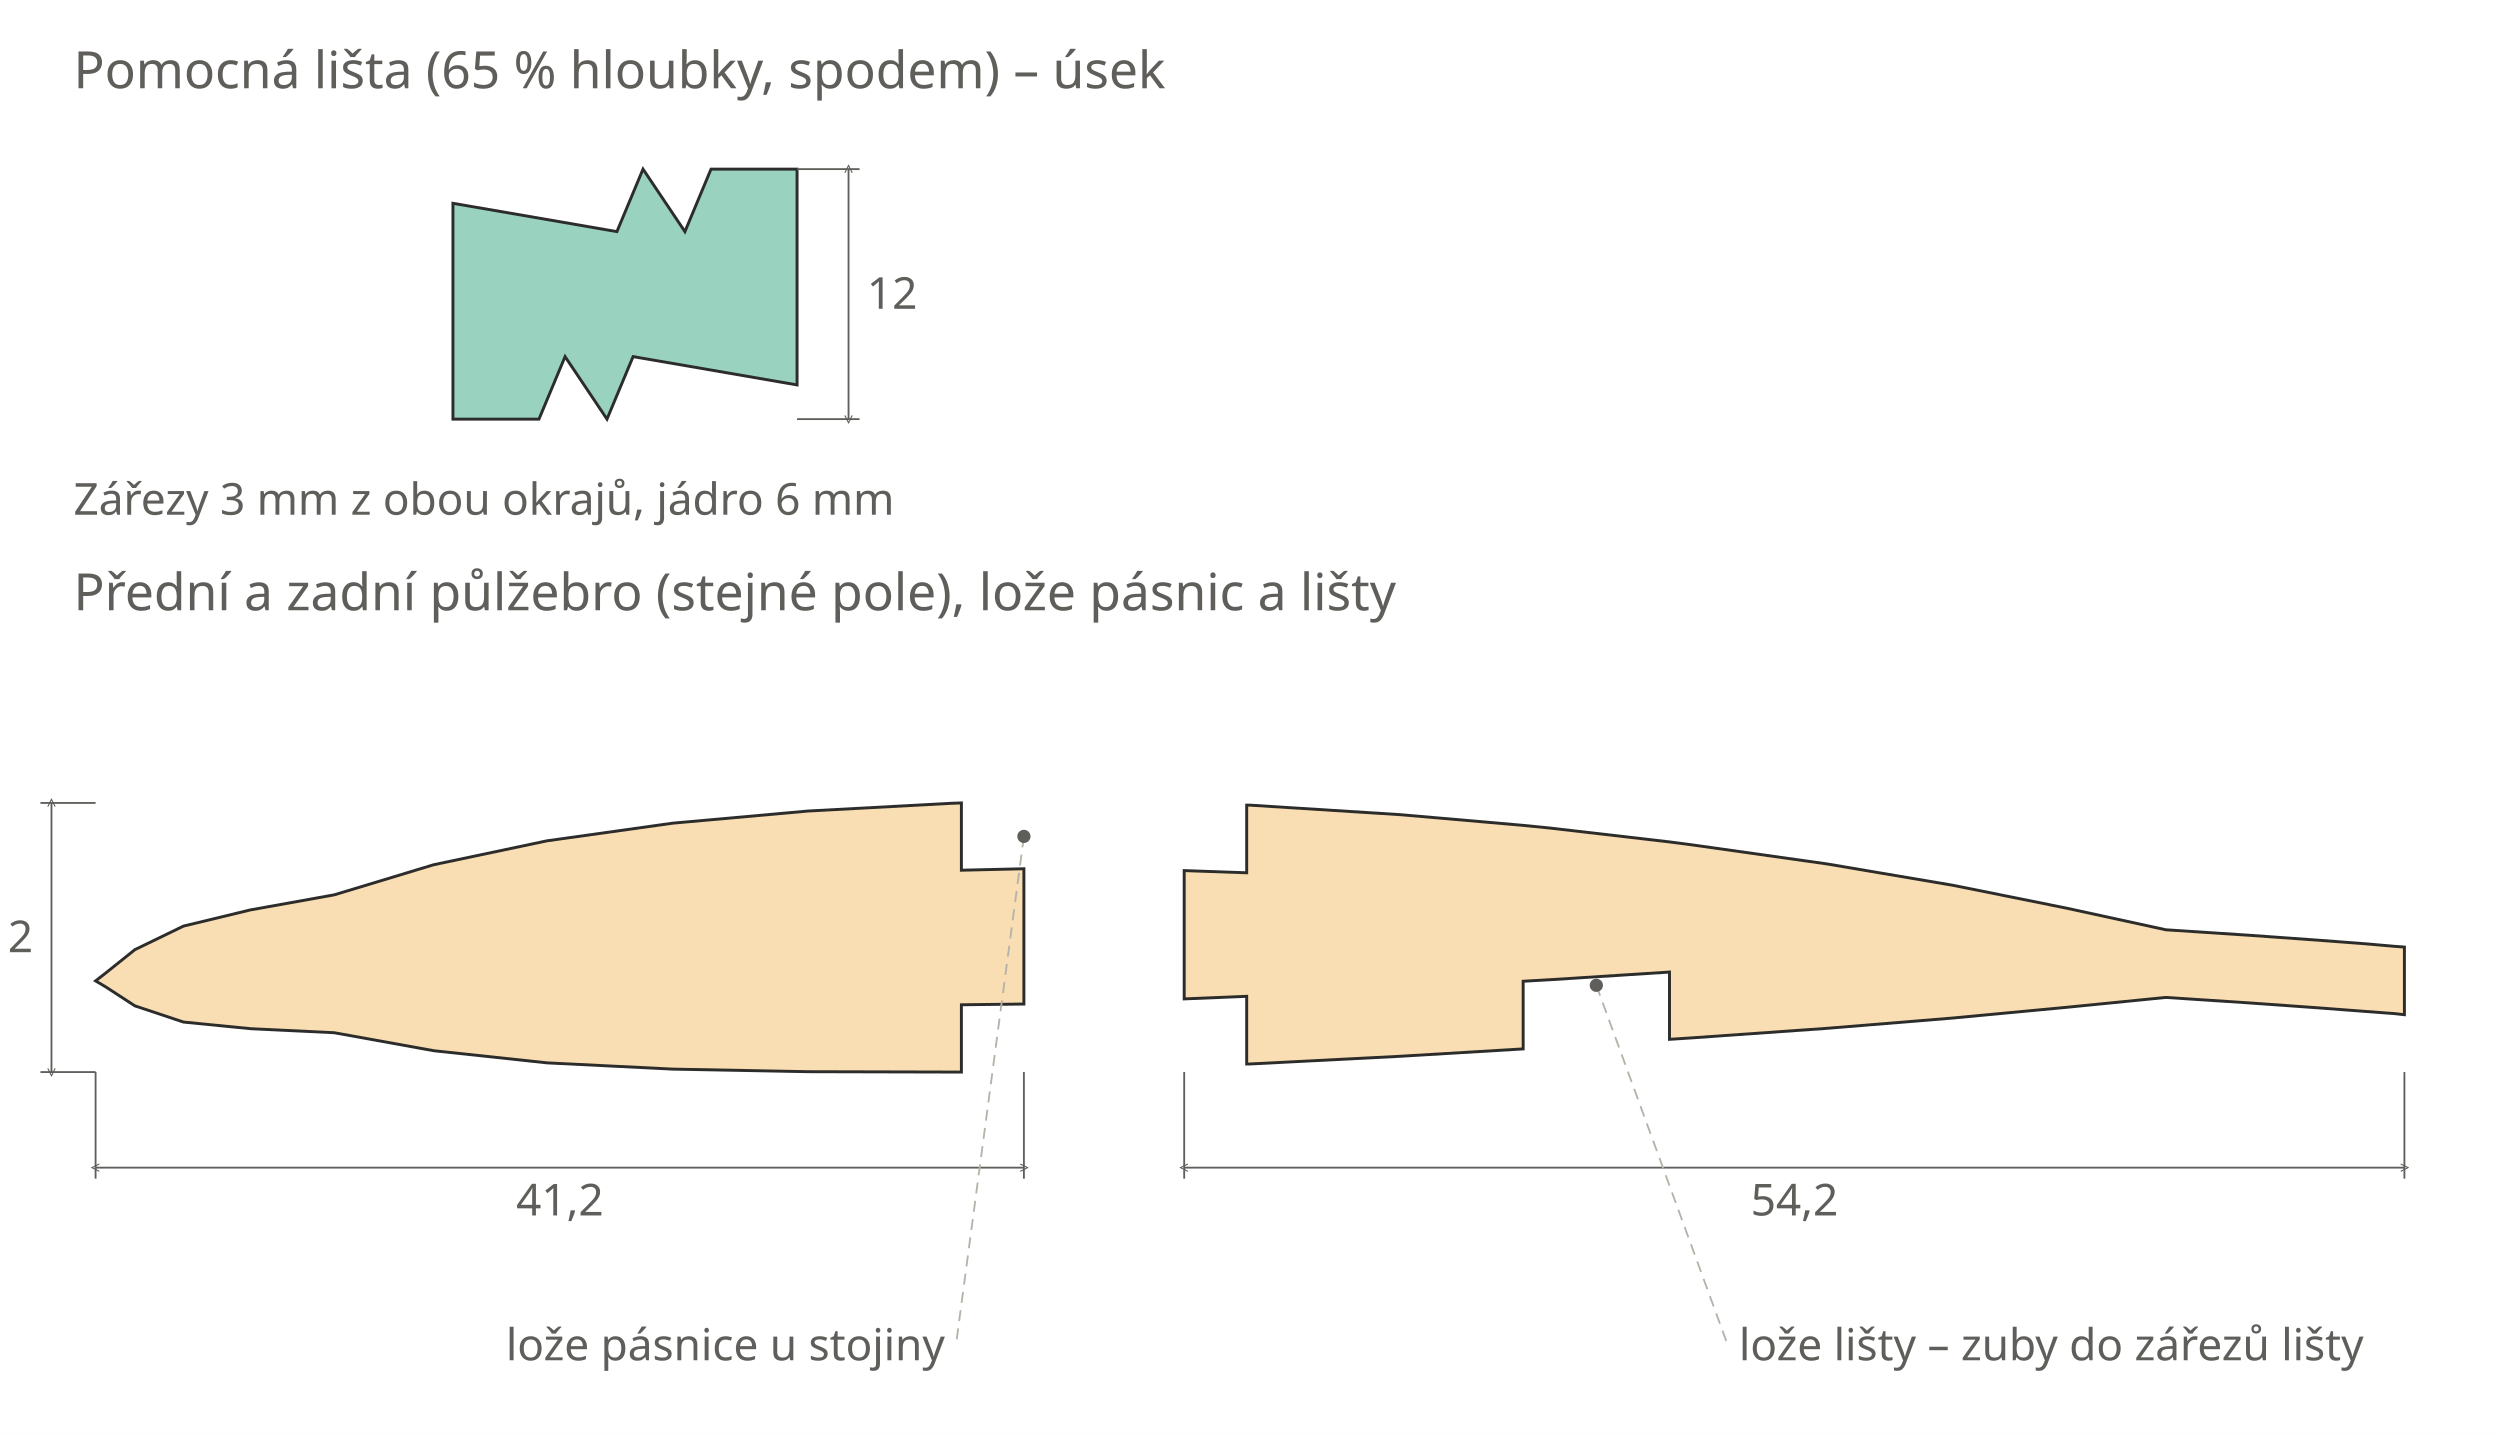
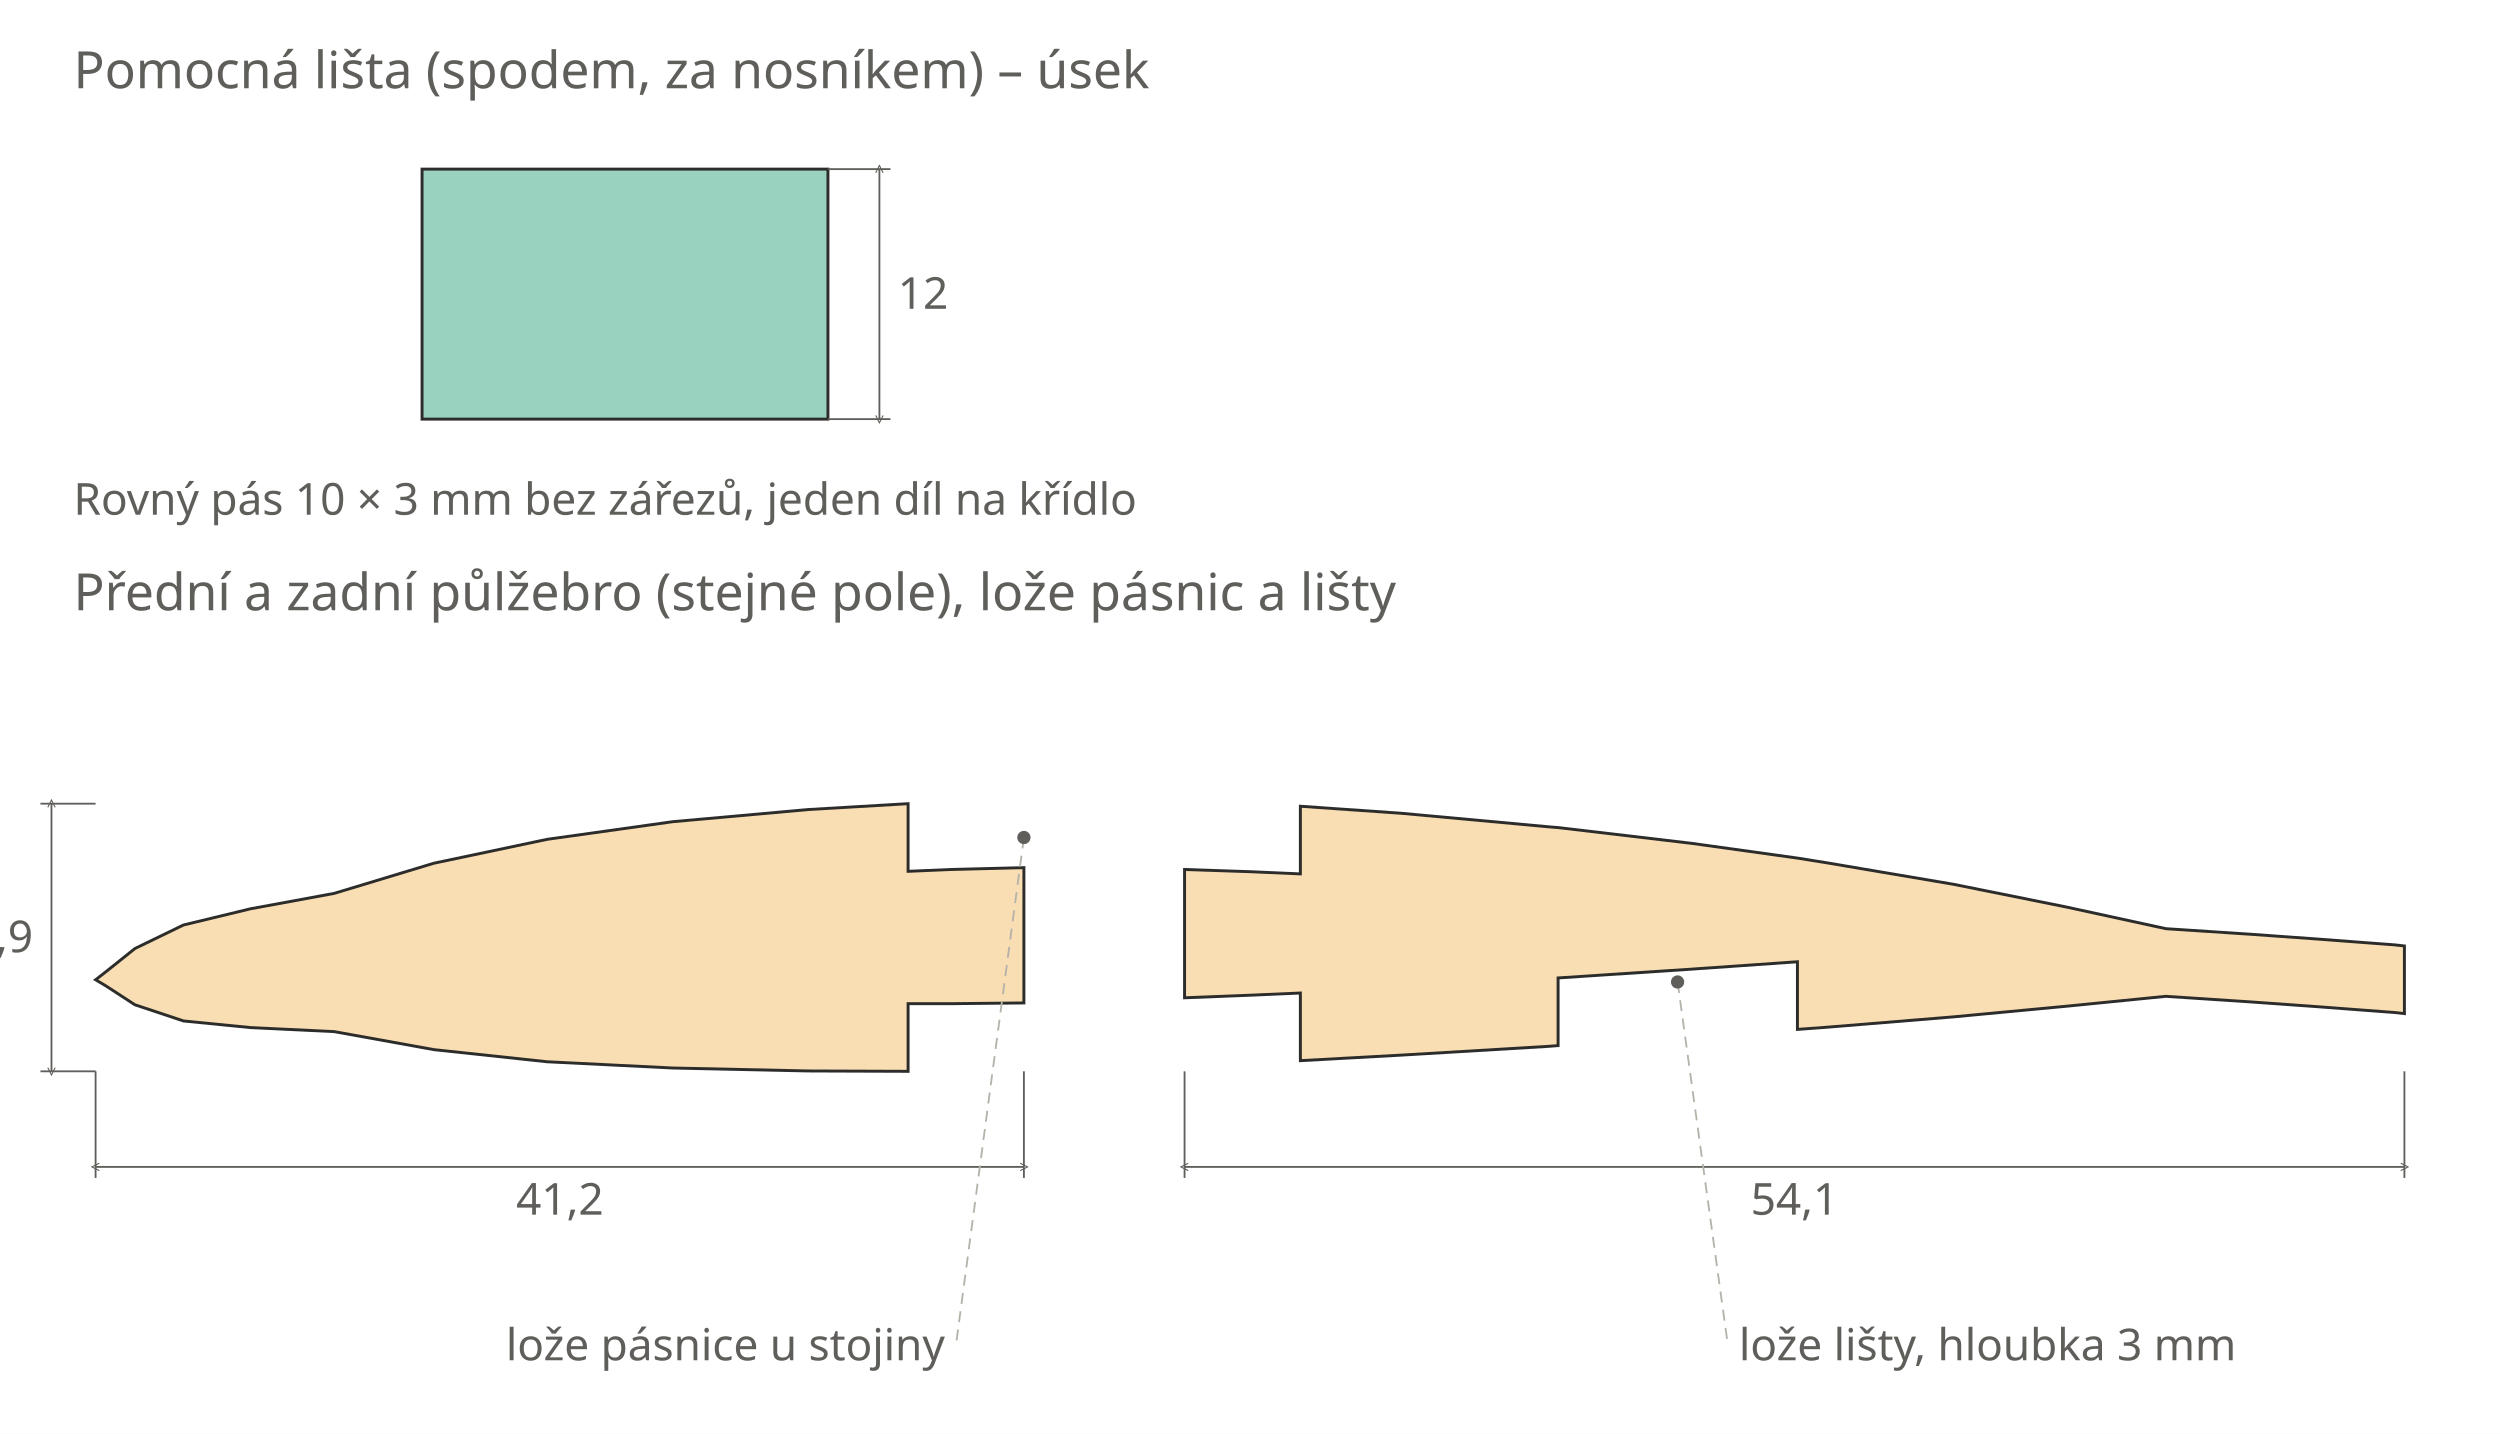
<svg xmlns="http://www.w3.org/2000/svg" width="680" viewBox="0 0 680 390" role="img">
  <defs>
    <marker id="dm" viewBox="0 0 10 10" refX="5" refY="5" markerWidth="5" markerHeight="5" orient="auto-start-reverse">
      <path d="M1 1L9 5L1 9" fill="none" stroke="#5f5e5a" stroke-width="1.2" />
    </marker>
  </defs>
  <rect width="680" height="390" fill="#fff" />
-   <text x="20.0" y="24.0" text-anchor="start" font-family="sans-serif" font-size="14" fill="#5f5e5a">Pomocná lišta (65 % hloubky, spodem) – úsek</text>
-   <polygon points="123.2,55.3 167.8,63.0 174.9,46.0 186.3,63.0 193.4,46.0 216.8,46.0 216.8,104.7 172.2,97.0 165.1,114.0 153.7,97.0 146.6,114.0 123.2,114.0" fill="#1D9E75" fill-opacity="0.45" stroke="#2c2c2a" stroke-width="0.8" />
-   <line x1="216.8" y1="46.0" x2="233.8" y2="46.0" stroke="#5f5e5a" stroke-width="0.5" />
-   <line x1="216.8" y1="114.0" x2="233.8" y2="114.0" stroke="#5f5e5a" stroke-width="0.5" />
-   <line x1="230.8" y1="46.0" x2="230.8" y2="114.0" stroke="#5f5e5a" stroke-width="0.5" marker-start="url(#dm)" marker-end="url(#dm)" />
-   <text x="235.8" y="84.0" text-anchor="start" font-family="sans-serif" font-size="12" fill="#5f5e5a">12</text>
-   <text x="20.0" y="140.0" text-anchor="start" font-family="sans-serif" font-size="12" fill="#5f5e5a">Zářezy 3 mm z obou okrajů, jádro 6 mm</text>
+   <text x="20.0" y="24.0" text-anchor="start" font-family="sans-serif" font-size="14" fill="#5f5e5a">Pomocná lišta (spodem, za nosníkem) – úsek</text>
+   <polygon points="114.8,46.0 225.2,46.0 225.2,114.0 114.8,114.0" fill="#1D9E75" fill-opacity="0.45" stroke="#2c2c2a" stroke-width="0.8" />
+   <line x1="225.2" y1="46.0" x2="242.2" y2="46.0" stroke="#5f5e5a" stroke-width="0.5" />
+   <line x1="225.2" y1="114.0" x2="242.2" y2="114.0" stroke="#5f5e5a" stroke-width="0.5" />
+   <line x1="239.2" y1="46.0" x2="239.2" y2="114.0" stroke="#5f5e5a" stroke-width="0.5" marker-start="url(#dm)" marker-end="url(#dm)" />
+   <text x="244.2" y="84.0" text-anchor="start" font-family="sans-serif" font-size="12" fill="#5f5e5a">12</text>
+   <text x="20.0" y="140.0" text-anchor="start" font-family="sans-serif" font-size="12" fill="#5f5e5a">Rovný pás 10 × 3 mm bez zářezů, jeden díl na křídlo</text>
  <text x="20.0" y="166.0" text-anchor="start" font-family="sans-serif" font-size="14" fill="#5f5e5a">Přední a zadní půlžebro (stejné pole), lože pásnic a lišty</text>
-   <polygon points="26.0,266.8 28.7,264.7 36.7,258.3 49.9,251.9 68.1,247.5 90.9,243.4 118.0,235.2 148.8,228.7 183.0,223.9 219.8,220.6 258.7,218.5 261.5,218.4 261.5,236.7 278.5,236.3 278.5,273.1 261.5,273.3 261.5,291.6 258.7,291.6 219.8,291.5 183.0,290.8 148.8,289.1 118.0,285.8 90.9,280.9 68.1,279.8 49.9,278.0 36.7,273.6 28.7,268.4" fill="#EF9F27" fill-opacity="0.35" stroke="#2c2c2a" stroke-width="0.8" />
-   <polygon points="322.1,236.8 339.1,237.4 339.1,219.0 340.0,219.0 381.0,221.6 414.3,224.5 414.3,224.5 421.3,225.2 454.1,229.0 454.1,229.0 460.2,229.8 497.0,235.0 531.2,240.8 562.0,247.0 589.1,252.9 611.9,254.4 630.1,255.7 643.3,256.7 651.3,257.4 654.0,257.6 654.0,276.0 651.3,275.7 643.3,275.1 630.1,274.1 611.9,272.8 589.1,271.3 562.0,274.0 531.2,276.9 497.0,279.7 460.2,282.3 454.1,282.7 454.1,264.4 421.3,266.5 414.3,266.9 414.3,285.3 381.0,287.3 340.0,289.4 339.1,289.4 339.1,271.0 322.1,271.7" fill="#EF9F27" fill-opacity="0.35" stroke="#2c2c2a" stroke-width="0.8" />
-   <line x1="26.0" y1="291.6" x2="26.0" y2="320.6" stroke="#5f5e5a" stroke-width="0.5" />
-   <line x1="278.5" y1="291.6" x2="278.5" y2="320.6" stroke="#5f5e5a" stroke-width="0.5" />
-   <line x1="26.0" y1="317.6" x2="278.5" y2="317.6" stroke="#5f5e5a" stroke-width="0.5" marker-start="url(#dm)" marker-end="url(#dm)" />
-   <text x="152.3" y="330.6" text-anchor="middle" font-family="sans-serif" font-size="12" fill="#5f5e5a">41,2</text>
-   <line x1="322.1" y1="291.6" x2="322.1" y2="320.6" stroke="#5f5e5a" stroke-width="0.5" />
-   <line x1="654.0" y1="291.6" x2="654.0" y2="320.6" stroke="#5f5e5a" stroke-width="0.5" />
-   <line x1="322.1" y1="317.6" x2="654.0" y2="317.6" stroke="#5f5e5a" stroke-width="0.5" marker-start="url(#dm)" marker-end="url(#dm)" />
-   <text x="488.1" y="330.6" text-anchor="middle" font-family="sans-serif" font-size="12" fill="#5f5e5a">54,2</text>
-   <line x1="26.0" y1="291.6" x2="11.0" y2="291.6" stroke="#5f5e5a" stroke-width="0.5" />
-   <line x1="26.0" y1="218.4" x2="11.0" y2="218.4" stroke="#5f5e5a" stroke-width="0.5" />
-   <line x1="14.0" y1="291.6" x2="14.0" y2="218.4" stroke="#5f5e5a" stroke-width="0.5" marker-start="url(#dm)" marker-end="url(#dm)" />
-   <text x="9.0" y="259.0" text-anchor="end" font-family="sans-serif" font-size="12" fill="#5f5e5a">12</text>
-   <line x1="434.2" y1="268.0" x2="470" y2="366" stroke="#b4b2a9" stroke-width="0.5" stroke-dasharray="3 2" />
-   <circle cx="434.2" cy="268.0" r="1.8" fill="#5f5e5a" />
-   <text x="473.0" y="370.0" text-anchor="start" font-family="sans-serif" font-size="12" fill="#5f5e5a">lože lišty – zuby do zářezů lišty</text>
-   <line x1="278.5" y1="227.5" x2="260" y2="366" stroke="#b4b2a9" stroke-width="0.5" stroke-dasharray="3 2" />
-   <circle cx="278.5" cy="227.5" r="1.8" fill="#5f5e5a" />
+   <polygon points="26.0,266.5 28.7,264.4 36.7,258.0 49.9,251.6 68.1,247.2 90.9,243.0 118.0,234.8 148.8,228.3 183.0,223.5 219.8,220.2 247.0,218.6 247.0,237.0 258.7,236.5 278.5,236.0 278.5,272.8 258.7,273.0 247.0,273.0 247.0,291.4 219.8,291.3 183.0,290.5 148.8,288.8 118.0,285.5 90.9,280.6 68.1,279.5 49.9,277.7 36.7,273.3 28.7,268.1" fill="#EF9F27" fill-opacity="0.35" stroke="#2c2c2a" stroke-width="0.8" />
+   <polygon points="322.2,236.5 340.0,237.1 353.7,237.7 353.7,219.3 381.0,221.2 421.3,224.9 423.8,225.1 423.8,225.1 460.2,229.4 488.9,233.4 488.9,233.4 497.0,234.7 531.2,240.5 562.0,246.7 589.1,252.6 611.9,254.1 630.1,255.4 643.3,256.4 651.3,257.0 654.0,257.3 654.0,275.7 651.3,275.4 643.3,274.8 630.1,273.8 611.9,272.5 589.1,271.0 562.0,273.7 531.2,276.6 497.0,279.4 488.9,280.0 488.9,261.6 460.2,263.6 423.8,266.0 423.8,284.4 421.3,284.6 381.0,287.0 353.7,288.5 353.7,270.1 340.0,270.7 322.2,271.4" fill="#EF9F27" fill-opacity="0.35" stroke="#2c2c2a" stroke-width="0.8" />
+   <line x1="26.0" y1="291.4" x2="26.0" y2="320.4" stroke="#5f5e5a" stroke-width="0.5" />
+   <line x1="278.5" y1="291.4" x2="278.5" y2="320.4" stroke="#5f5e5a" stroke-width="0.5" />
+   <line x1="26.0" y1="317.4" x2="278.5" y2="317.4" stroke="#5f5e5a" stroke-width="0.5" marker-start="url(#dm)" marker-end="url(#dm)" />
+   <text x="152.3" y="330.4" text-anchor="middle" font-family="sans-serif" font-size="12" fill="#5f5e5a">41,2</text>
+   <line x1="322.2" y1="291.4" x2="322.2" y2="320.4" stroke="#5f5e5a" stroke-width="0.5" />
+   <line x1="654.0" y1="291.4" x2="654.0" y2="320.4" stroke="#5f5e5a" stroke-width="0.5" />
+   <line x1="322.2" y1="317.4" x2="654.0" y2="317.4" stroke="#5f5e5a" stroke-width="0.5" marker-start="url(#dm)" marker-end="url(#dm)" />
+   <text x="488.1" y="330.4" text-anchor="middle" font-family="sans-serif" font-size="12" fill="#5f5e5a">54,1</text>
+   <line x1="26.0" y1="291.4" x2="11.0" y2="291.4" stroke="#5f5e5a" stroke-width="0.5" />
+   <line x1="26.0" y1="218.6" x2="11.0" y2="218.6" stroke="#5f5e5a" stroke-width="0.5" />
+   <line x1="14.0" y1="291.4" x2="14.0" y2="218.6" stroke="#5f5e5a" stroke-width="0.5" marker-start="url(#dm)" marker-end="url(#dm)" />
+   <text x="9.0" y="259.0" text-anchor="end" font-family="sans-serif" font-size="12" fill="#5f5e5a">11,9</text>
+   <line x1="456.3" y1="267.1" x2="470" y2="366" stroke="#b4b2a9" stroke-width="0.5" stroke-dasharray="3 2" />
+   <circle cx="456.3" cy="267.1" r="1.8" fill="#5f5e5a" />
+   <text x="473.0" y="370.0" text-anchor="start" font-family="sans-serif" font-size="12" fill="#5f5e5a">lože lišty, hloubka 3 mm</text>
+   <line x1="278.5" y1="227.8" x2="260" y2="366" stroke="#b4b2a9" stroke-width="0.5" stroke-dasharray="3 2" />
+   <circle cx="278.5" cy="227.8" r="1.8" fill="#5f5e5a" />
  <text x="257.0" y="370.0" text-anchor="end" font-family="sans-serif" font-size="12" fill="#5f5e5a">lože pásnice u stojiny</text>
</svg>
